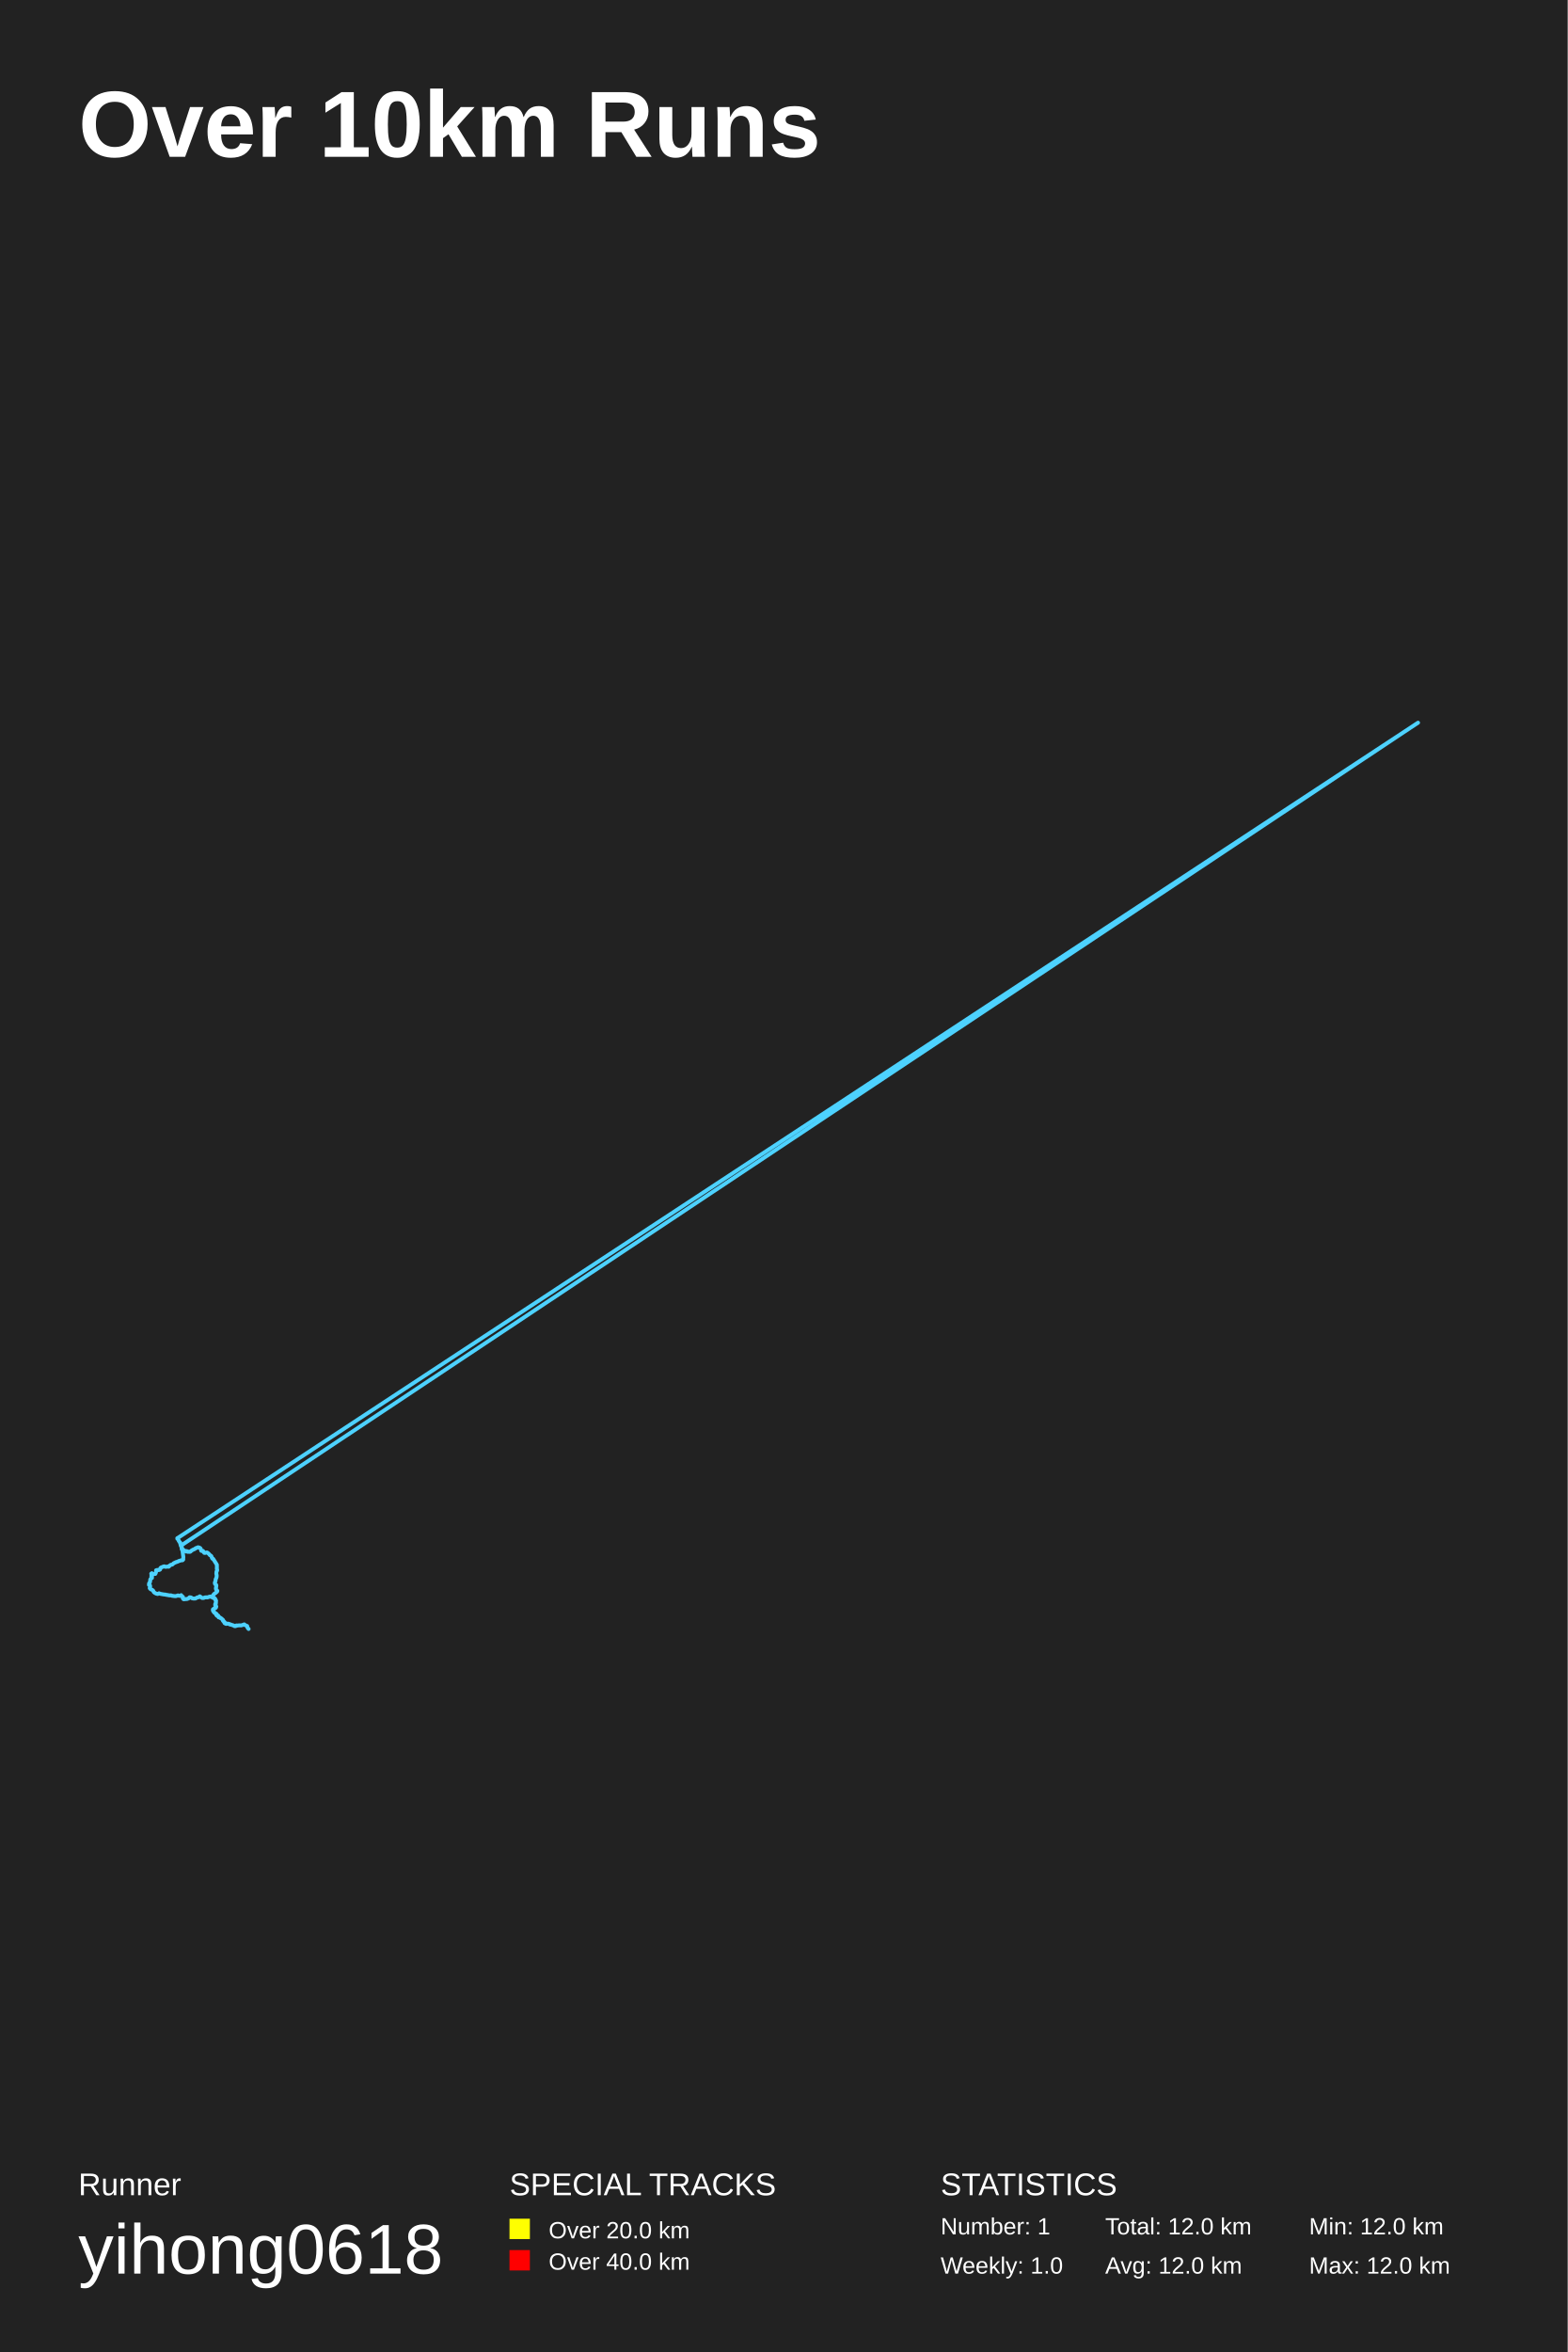
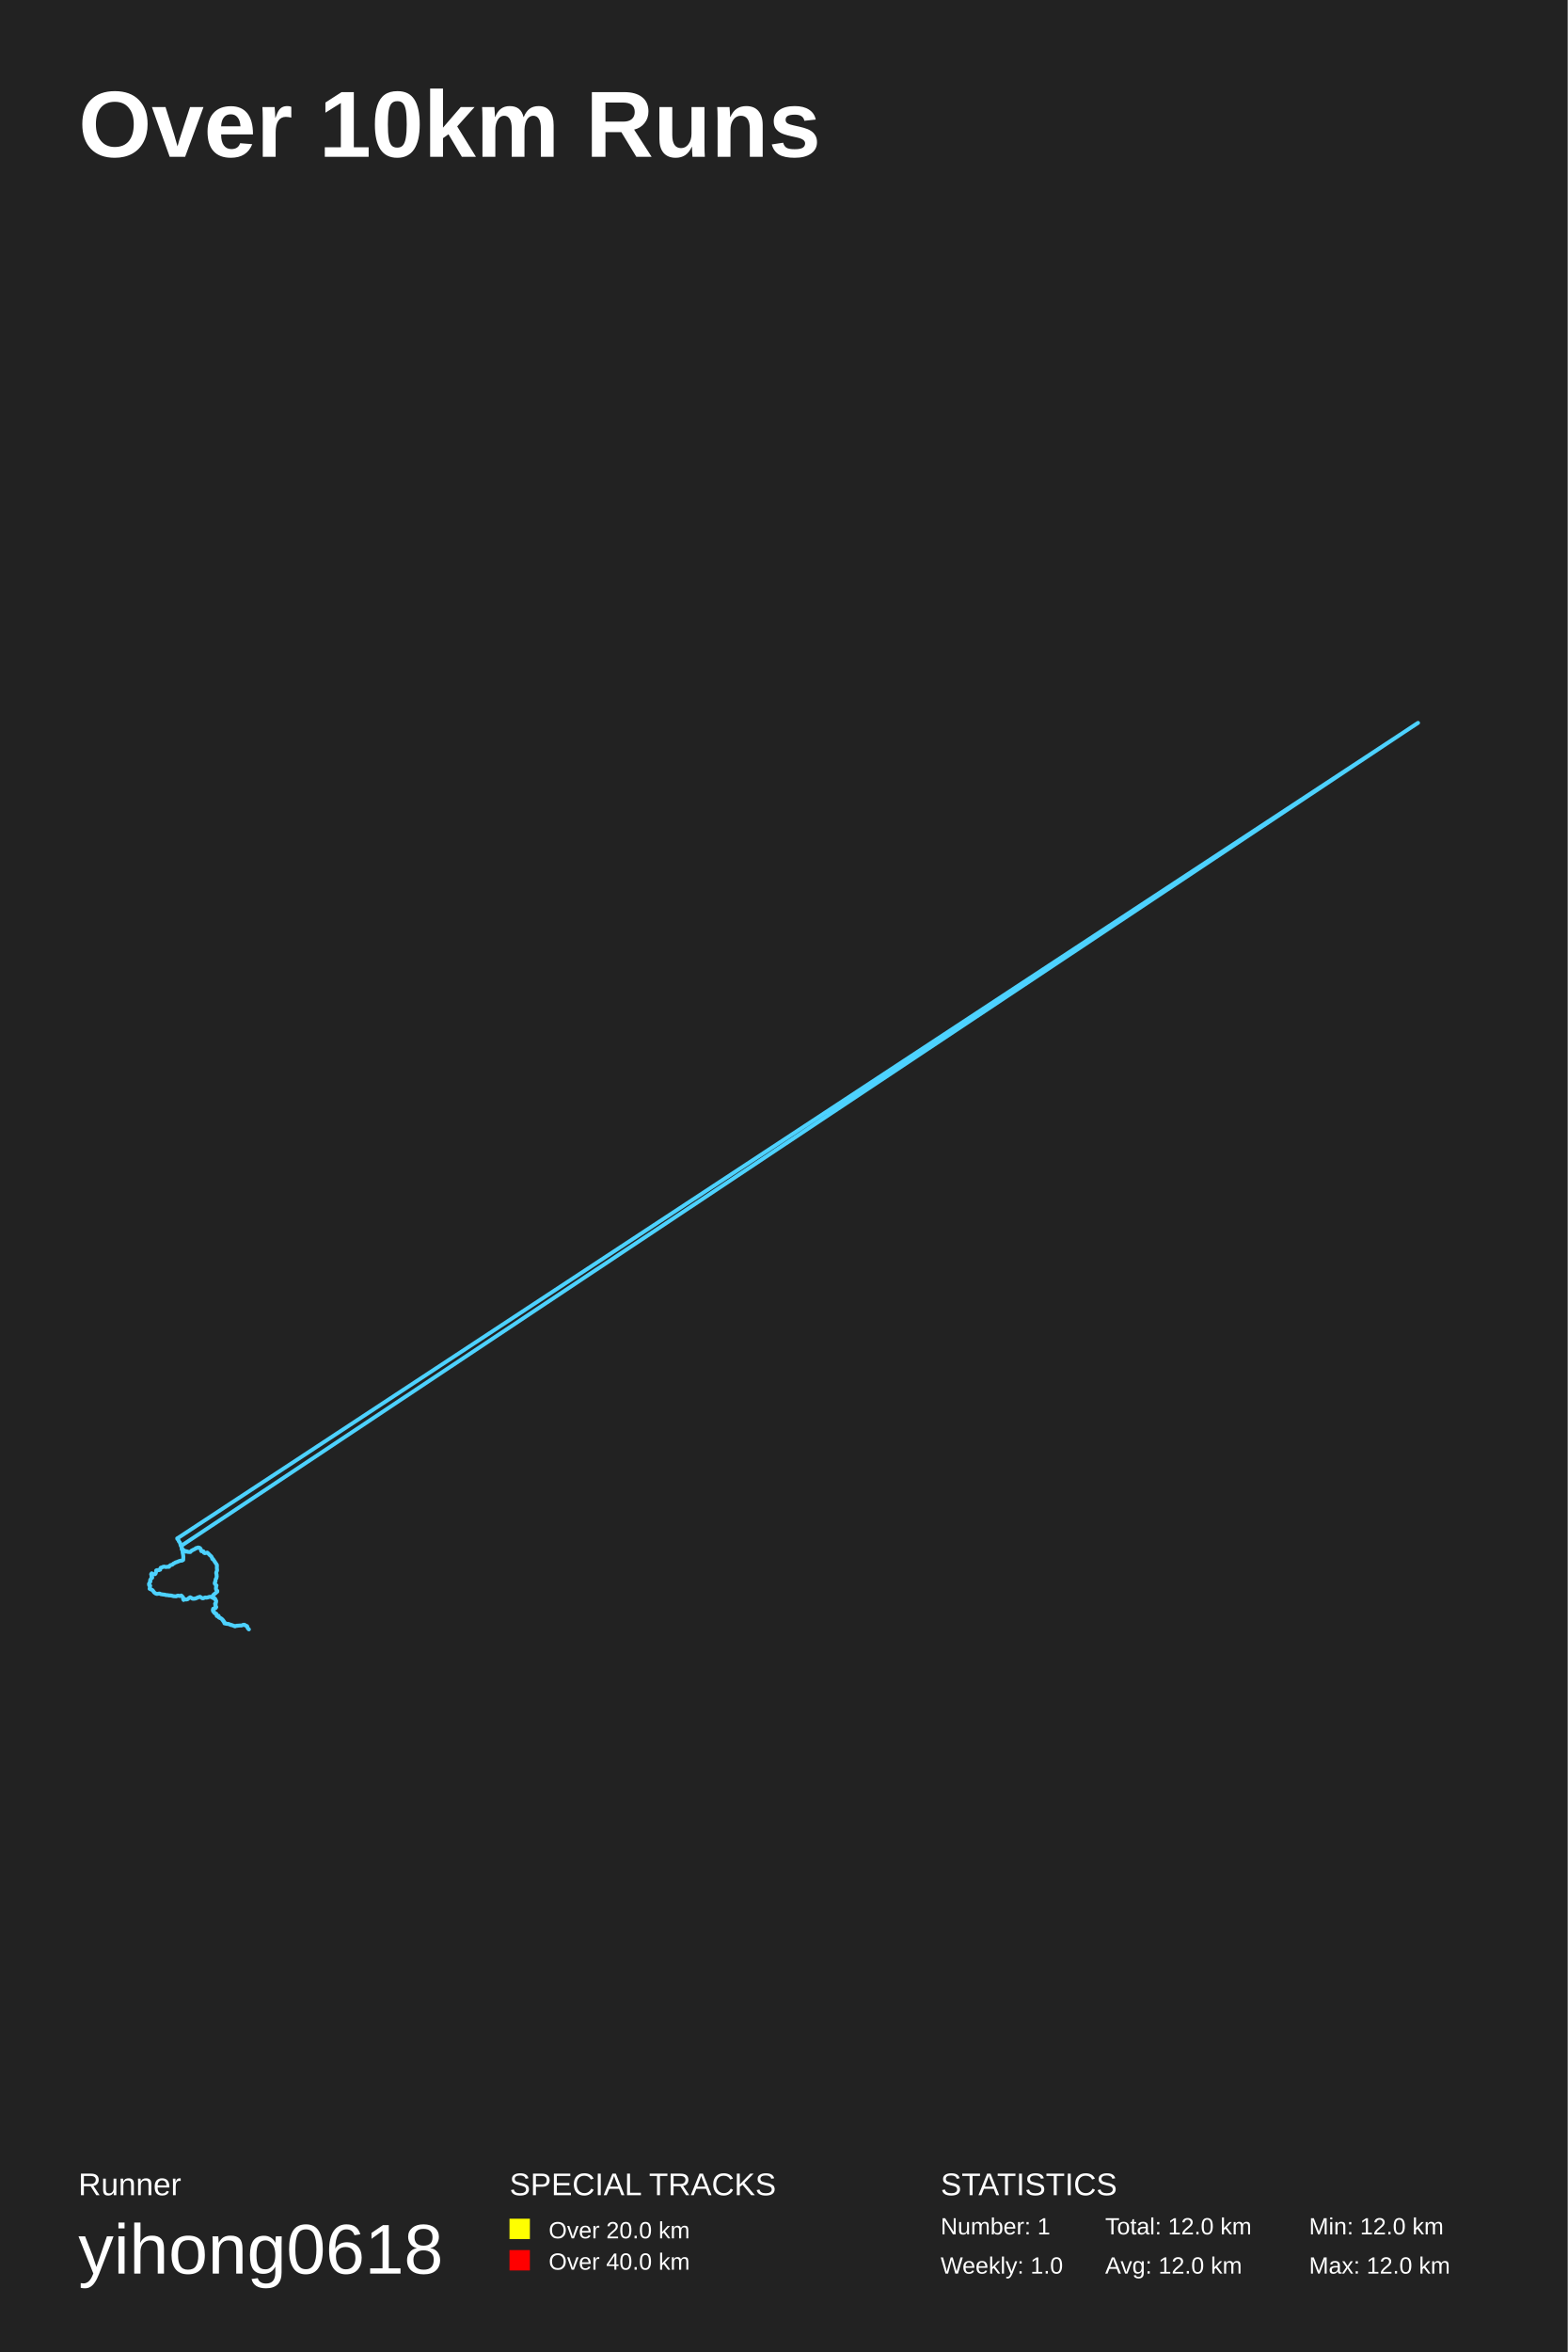
<svg xmlns="http://www.w3.org/2000/svg" baseProfile="full" height="300mm" version="1.1" viewBox="0,0,200,300" width="200mm">
  <defs />
  <rect fill="#222222" height="300" width="200" x="0" y="0" />
  <text fill="#FFFFFF" style="font-size:12px; font-family:Arial; font-weight:bold;" x="10" y="20">Over 10km Runs</text>
  <text fill="#FFFFFF" style="font-size:4px; font-family:Arial" x="10" y="280">Runner</text>
  <text fill="#FFFFFF" style="font-size:9px; font-family:Arial" x="10" y="290">yihong0618</text>
  <text fill="#FFFFFF" style="font-size:4px; font-family:Arial" x="65" y="280">SPECIAL TRACKS</text>
  <rect fill="yellow" height="2.6" width="2.6" x="65" y="283" />
  <text fill="#FFFFFF" style="font-size:3px; font-family:Arial" x="70" y="285.5">Over 20.0 km</text>
  <rect fill="red" height="2.6" width="2.6" x="65" y="287" />
  <text fill="#FFFFFF" style="font-size:3px; font-family:Arial" x="70" y="289.5">Over 40.0 km</text>
  <text fill="#FFFFFF" style="font-size:4px; font-family:Arial" x="120" y="280">STATISTICS</text>
  <text fill="#FFFFFF" style="font-size:3px; font-family:Arial" x="120" y="285">Number: 1</text>
  <text fill="#FFFFFF" style="font-size:3px; font-family:Arial" x="120" y="290">Weekly: 1.0</text>
  <text fill="#FFFFFF" style="font-size:3px; font-family:Arial" x="141" y="285">Total: 12.0 km</text>
  <text fill="#FFFFFF" style="font-size:3px; font-family:Arial" x="141" y="290">Avg: 12.0 km</text>
  <text fill="#FFFFFF" style="font-size:3px; font-family:Arial" x="167" y="285">Min: 12.0 km</text>
  <text fill="#FFFFFF" style="font-size:3px; font-family:Arial" x="167" y="290">Max: 12.0 km</text>
-   <polyline fill="none" opacity="1" points="30.303,207.343 30.16,207.327 30.046,207.417 29.908,207.412 29.766,207.317 29.642,207.285 29.533,207.243 29.381,207.217 29.243,207.164 29.12,207.101 28.987,207.096 28.849,207.132 28.659,207.038 28.588,206.901 28.54,206.827 28.436,206.727 28.402,206.585 28.274,206.464 28.236,206.437 28.127,206.39 28.036,206.327 27.899,206.295 27.856,206.184 27.842,206.074 27.704,206.111 27.599,206.005 27.614,205.842 27.509,205.8 27.395,205.758 27.31,205.647 27.224,205.542 27.157,205.415 27.167,205.268 27.338,205.157 27.476,205.12 27.566,204.952 27.514,204.857 27.457,204.736 27.457,204.599 27.533,204.457 27.538,204.309 27.566,204.178 27.471,204.051 27.433,203.909 27.333,203.814 27.229,203.814 27.234,203.814 27.243,203.814 27.219,203.819 27.229,203.814 27.219,203.819 27.214,203.825 27.214,203.819 27.148,203.756 27.138,203.619 27.153,203.524 27.224,203.419 27.295,203.34 27.357,203.277 27.481,203.198 27.595,203.098 27.694,203.013 27.728,202.919 27.661,202.829 27.576,202.75 27.533,202.587 27.566,202.492 27.576,202.392 27.604,202.244 27.561,202.128 27.476,202.086 27.428,202.023 27.405,201.865 27.462,201.733 27.504,201.607 27.504,201.46 27.58,201.301 27.623,201.191 27.637,201.064 27.642,200.943 27.623,200.827 27.599,200.738 27.604,200.622 27.623,200.448 27.699,200.327 27.699,200.211 27.656,200.074 27.675,199.927 27.666,199.769 27.671,199.589 27.191,198.826 27.119,198.826 27.062,198.757 27.024,198.678 27.015,198.604 26.991,198.562 26.953,198.478 26.882,198.415 26.811,198.383 26.768,198.352 26.701,198.262 26.625,198.183 26.511,198.083 26.435,198.03 26.374,198.02 26.25,198.051 26.169,198.078 26.051,198.067 25.998,197.967 25.946,197.893 25.889,197.819 25.765,197.841 25.699,197.804 25.708,197.777 25.732,197.783 25.723,197.772 25.694,197.793 25.67,197.798 25.689,197.798 25.694,197.804 25.694,197.793 25.699,197.788 25.642,197.693 25.618,197.614 25.599,197.535 25.556,197.477 25.523,197.451 25.447,197.409 25.381,197.377 25.295,197.372 25.267,197.366 25.257,197.356 25.167,197.398 25.1,197.44 25.039,197.445 24.977,197.472 24.91,197.519 24.834,197.577 24.782,197.609 24.734,197.619 24.658,197.651 24.582,197.693 24.492,197.74 24.392,197.809 24.312,197.904 24.212,197.941 24.141,197.914 24.027,197.935 23.951,197.925 23.974,197.904 23.97,197.92 23.951,197.904 23.941,197.935 23.875,197.862 23.808,197.841 23.742,197.899 23.67,197.825 23.585,197.851 23.509,197.798 23.437,197.709 23.366,197.677 23.347,197.661 23.333,197.63 23.266,197.551 23.195,197.54 23.2,197.546 23.19,197.53 23.176,197.456 23.2,197.382 23.186,197.309 23.119,197.24 23.095,197.193 23.053,197.124 23.043,197.045 23.01,196.924 22.991,196.75 22.905,196.697 22.882,196.624 22.81,196.56 22.787,196.466 22.72,196.371 22.677,196.287 22.663,196.265 22.625,196.265 22.644,196.271 22.649,196.271 22.63,196.26 22.639,196.26 22.658,196.265 22.706,196.176 22.692,196.186 22.62,196.192 22.63,196.207 22.62,196.207 22.635,196.213 22.63,196.213 22.63,196.207 22.635,196.192 22.639,196.202 22.635,196.197 180.91,92.183 180.815,92.241 180.815,92.241 180.815,92.241 180.724,92.299 23.091,197.145 23.119,197.272 23.186,197.351 23.176,197.461 23.181,197.582 23.224,197.677 23.281,197.772 23.3,197.92 23.314,198.035 23.338,198.23 23.361,198.399 23.38,198.51 23.385,198.678 23.366,198.826 23.38,198.91 23.285,199.015 23.1,199.021 22.967,199.068 22.829,199.105 22.696,199.173 22.554,199.226 22.425,199.263 22.335,199.316 22.216,199.363 22.107,199.431 22.079,199.484 22.05,199.5 22.041,199.505 21.993,199.553 21.903,199.579 21.789,199.589 21.699,199.658 21.623,199.7 21.589,199.779 21.513,199.837 21.409,199.816 21.299,199.827 21.19,199.848 21.076,199.848 20.986,199.795 20.877,199.805 20.805,199.837 20.734,199.858 20.644,199.906 20.549,199.937 20.473,199.99 20.43,200.09 20.44,200.169 20.397,200.216 20.349,200.237 20.307,200.248 20.212,200.269 20.116,200.243 19.998,200.264 19.907,200.295 19.931,200.338 19.926,200.417 19.917,200.474 19.893,200.522 19.888,200.58 19.865,200.648 19.812,200.754 19.694,200.743 19.603,200.785 19.527,200.817 19.442,200.827 19.413,200.796 19.371,200.78 19.337,200.754 19.318,200.727 19.375,200.675 19.375,200.664 19.342,200.712 19.295,200.722 19.333,200.859 19.309,201.043 19.39,201.159 19.385,201.28 19.252,201.338 19.166,201.486 19.157,201.665 19.128,201.807 19.019,201.96 19.005,202.16 19.124,202.202 19.152,202.308 19.152,202.397 19.1,202.571 19.171,202.661 19.266,202.734 19.418,202.787 19.556,202.908 19.603,203.056 19.755,203.177 19.945,203.272 20.116,203.314 20.292,203.224 20.449,203.293 20.644,203.329 20.82,203.361 21.01,203.387 21.1,203.387 21.228,203.43 21.366,203.44 21.485,203.472 21.651,203.493 21.817,203.488 21.955,203.545 22.088,203.561 22.254,203.582 22.43,203.588 22.587,203.54 22.706,203.498 22.848,203.545 23.015,203.551 23.11,203.461 23.181,203.582 23.333,203.682 23.319,203.856 23.404,203.972 23.475,203.983 23.67,203.962 23.86,203.951 24.055,203.877 24.188,203.735 24.383,203.761 24.497,203.861 24.692,203.898 24.901,203.898 25.02,203.84 25.167,203.756 25.347,203.725 25.485,203.614 25.609,203.698 25.746,203.814 25.884,203.825 26.008,203.814 26.131,203.756 26.298,203.74 26.464,203.751 26.602,203.703 26.711,203.667 26.844,203.64 26.996,203.714 27.148,203.746 27.243,203.782 27.381,203.84 27.481,203.988 27.547,204.13 27.552,204.283 27.547,204.451 27.519,204.62 27.462,204.789 27.595,204.915 27.547,205.052 27.386,205.141 27.257,205.22 27.21,205.373 27.276,205.542 27.367,205.695 27.514,205.779 27.656,205.895 27.637,206.042 27.808,206.074 27.899,206.184 28.022,206.3 28.188,206.395 28.321,206.516 28.455,206.627 28.521,206.78 28.649,206.895 28.773,207.059 28.953,207.096 29.129,207.106 29.286,207.154 29.466,207.222 29.619,207.28 29.804,207.333 29.932,207.406 30.094,207.391 30.241,207.348 30.421,207.322 30.607,207.312 30.749,207.327 30.892,207.285 31.034,207.243 31.153,207.19 31.277,207.285 31.4,207.348 31.533,207.401 31.552,207.533 31.614,207.659 31.714,207.775" stroke="#4DD2FF" stroke-dasharray="none" stroke-linecap="round" stroke-linejoin="round" stroke-width="0.5" />
+   <polyline fill="none" opacity="1" points="30.255,207.354 30.117,207.385 29.989,207.438 29.87,207.401 29.709,207.333 29.604,207.296 29.457,207.275 29.343,207.206 29.196,207.164 29.058,207.117 28.939,207.127 28.664,207.059 28.64,207.064 28.573,206.885 28.526,206.832 28.421,206.685 28.359,206.6 28.26,206.469 28.207,206.432 28.093,206.395 27.989,206.348 27.875,206.269 27.875,206.174 27.785,206.111 27.656,206.121 27.618,205.958 27.595,205.831 27.471,205.81 27.357,205.742 27.295,205.626 27.195,205.537 27.153,205.384 27.195,205.199 27.371,205.157 27.519,205.089 27.561,204.931 27.476,204.852 27.471,204.715 27.443,204.552 27.538,204.436 27.566,204.283 27.533,204.162 27.495,204.02 27.39,203.898 27.253,203.809 27.229,203.835 27.257,203.83 27.229,203.84 27.224,203.84 27.224,203.84 27.21,203.846 27.214,203.851 27.214,203.846 27.129,203.725 27.138,203.603 27.167,203.498 27.248,203.408 27.338,203.345 27.405,203.272 27.523,203.187 27.637,203.077 27.718,203.013 27.718,202.908 27.623,202.824 27.566,202.718 27.542,202.582 27.566,202.471 27.571,202.366 27.618,202.223 27.504,202.139 27.481,202.086 27.395,201.986 27.419,201.802 27.49,201.723 27.49,201.586 27.514,201.428 27.609,201.296 27.628,201.159 27.656,201.049 27.628,200.933 27.633,200.812 27.595,200.722 27.585,200.59 27.652,200.417 27.694,200.301 27.685,200.174 27.666,200.048 27.666,199.9 27.675,199.726 27.671,199.605 27.172,198.857 27.086,198.841 27.062,198.741 27.034,198.662 27.005,198.625 26.982,198.546 26.925,198.499 26.858,198.431 26.787,198.367 26.739,198.341 26.682,198.257 26.573,198.167 26.502,198.072 26.431,198.035 26.331,198.067 26.226,198.083 26.127,198.104 26.022,198.057 25.989,197.956 25.946,197.872 25.851,197.846 25.732,197.867 25.708,197.814 25.713,197.793 25.713,197.809 25.694,197.841 25.68,197.83 25.67,197.825 25.675,197.841 25.68,197.819 25.699,197.798 25.694,197.798 25.628,197.693 25.618,197.619 25.571,197.524 25.547,197.498 25.499,197.461 25.433,197.414 25.347,197.424 25.29,197.382 25.267,197.398 25.233,197.393 25.143,197.43 25.077,197.477 25.015,197.461 24.958,197.509 24.877,197.556 24.82,197.609 24.768,197.625 24.711,197.661 24.658,197.667 24.559,197.735 24.459,197.767 24.369,197.862 24.288,197.956 24.179,197.962 24.112,197.951 24.008,197.946 23.941,197.946 23.965,197.92 23.993,197.935 23.96,197.93 23.913,197.925 23.851,197.872 23.794,197.867 23.708,197.909 23.656,197.835 23.556,197.883 23.485,197.788 23.423,197.714 23.357,197.677 23.347,197.672 23.319,197.625 23.252,197.556 23.19,197.588 23.195,197.572 23.181,197.54 23.181,197.456 23.195,197.377 23.162,197.319 23.114,197.245 23.091,197.187 23.048,197.124 23.024,197.019 23.005,196.924 22.958,196.766 22.886,196.682 22.834,196.624 22.806,196.566 22.768,196.455 22.692,196.366 22.677,196.287 22.644,196.276 22.625,196.292 22.649,196.292 22.63,196.281 22.644,196.281 22.644,196.276 22.682,196.26 22.696,196.207 22.692,196.239 22.606,196.218 22.625,196.234 22.62,196.244 22.625,196.234 22.625,196.229 22.63,196.223 22.635,196.218 22.639,196.213 180.91,92.204 180.815,92.262 180.815,92.262 180.815,92.262 180.724,92.32 180.629,92.378 23.105,197.187 23.152,197.303 23.186,197.403 23.176,197.519 23.195,197.64 23.257,197.73 23.295,197.83 23.3,197.988 23.319,198.114 23.357,198.309 23.376,198.452 23.39,198.578 23.38,198.752 23.38,198.878 23.371,198.968 23.219,199.057 23.048,199.068 22.92,199.1 22.796,199.142 22.644,199.21 22.516,199.258 22.387,199.294 22.297,199.363 22.178,199.41 22.093,199.463 22.05,199.521 22.06,199.51 22.022,199.542 21.955,199.584 21.87,199.605 21.756,199.632 21.665,199.7 21.613,199.748 21.57,199.842 21.466,199.858 21.385,199.832 21.252,199.863 21.147,199.874 21.052,199.853 20.953,199.821 20.843,199.848 20.772,199.863 20.701,199.911 20.611,199.937 20.506,199.963 20.459,200.048 20.421,200.143 20.44,200.216 20.368,200.237 20.33,200.264 20.273,200.269 20.169,200.285 20.078,200.264 19.955,200.29 19.917,200.327 19.936,200.385 19.926,200.48 19.907,200.511 19.893,200.559 19.879,200.622 19.86,200.706 19.77,200.791 19.656,200.775 19.589,200.801 19.494,200.859 19.432,200.848 19.394,200.791 19.371,200.801 19.342,200.748 19.314,200.738 19.356,200.68 19.375,200.685 19.328,200.727 19.28,200.796 19.328,200.938 19.328,201.112 19.423,201.233 19.342,201.312 19.233,201.412 19.147,201.57 19.19,201.718 19.086,201.87 19.005,202.039 19.038,202.218 19.162,202.265 19.124,202.355 19.128,202.471 19.086,202.65 19.195,202.703 19.318,202.761 19.461,202.829 19.57,202.977 19.665,203.114 19.836,203.24 20.012,203.308 20.15,203.287 20.349,203.256 20.511,203.335 20.701,203.366 20.891,203.393 21.01,203.398 21.157,203.451 21.276,203.456 21.423,203.466 21.547,203.498 21.713,203.503 21.86,203.519 21.988,203.551 22.14,203.593 22.297,203.603 22.478,203.614 22.635,203.535 22.753,203.524 22.901,203.577 23.034,203.545 23.129,203.514 23.233,203.609 23.361,203.756 23.357,203.935 23.423,204.077 23.523,203.972 23.742,204.02 23.936,203.983 24.093,203.84 24.259,203.735 24.416,203.814 24.559,203.914 24.791,203.914 24.925,203.893 25.081,203.835 25.238,203.756 25.395,203.709 25.509,203.672 25.656,203.756 25.784,203.851 25.917,203.867 26.036,203.814 26.188,203.761 26.359,203.782 26.507,203.751 26.654,203.703 26.749,203.677 26.901,203.682 27.043,203.751 27.191,203.788 27.291,203.809 27.428,203.904 27.481,204.062 27.58,204.199 27.561,204.362 27.519,204.515 27.5,204.694 27.519,204.852 27.59,204.989 27.495,205.12 27.343,205.157 27.234,205.31 27.2,205.458 27.319,205.61 27.405,205.768 27.59,205.826 27.652,205.963 27.685,206.095 27.884,206.095 27.918,206.258 28.055,206.342 28.245,206.453 28.369,206.564 28.478,206.685 28.578,206.838 28.673,206.969 28.816,207.106 29.015,207.117 29.186,207.148 29.343,207.217 29.533,207.264 29.676,207.322 29.842,207.369 29.984,207.443 30.146,207.38 30.298,207.369 30.483,207.343 30.659,207.333 30.797,207.338 30.935,207.285 31.063,207.238 31.201,207.243 31.31,207.343 31.452,207.375 31.547,207.454 31.566,207.585 31.642,207.717 31.752,207.828" stroke="#4DD2FF" stroke-dasharray="none" stroke-linecap="round" stroke-linejoin="round" stroke-width="0.5" />
</svg>
